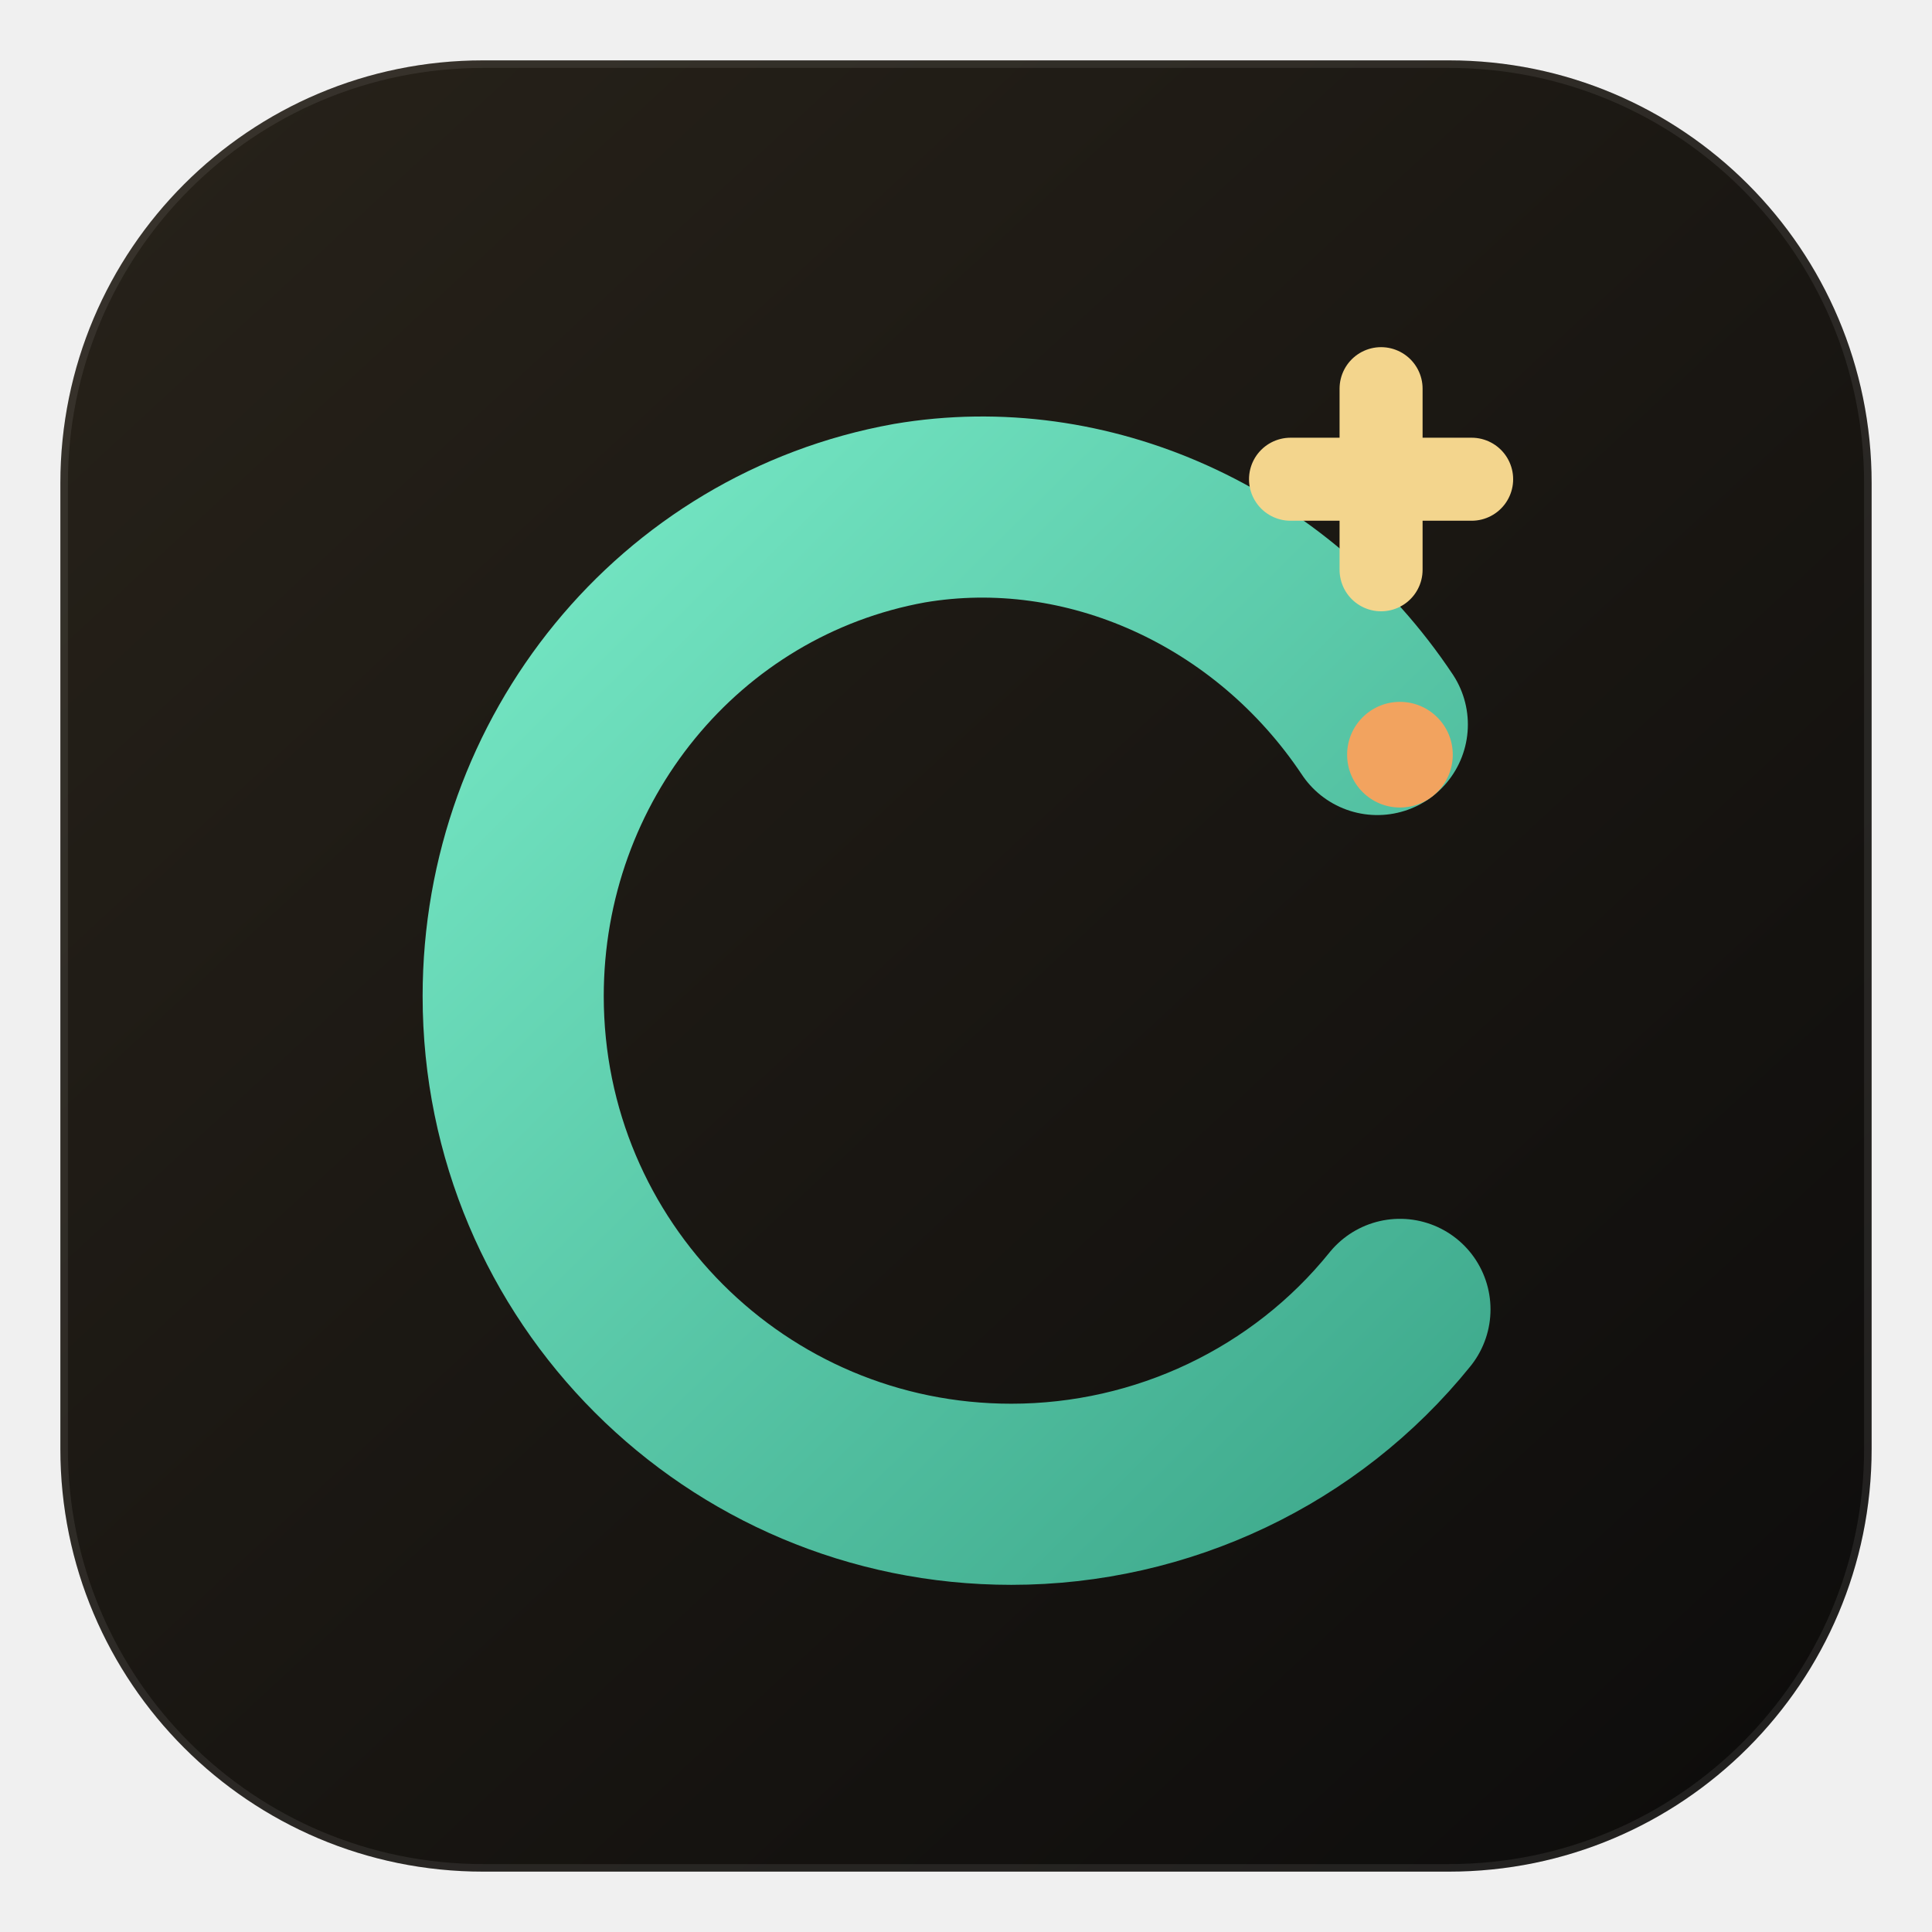
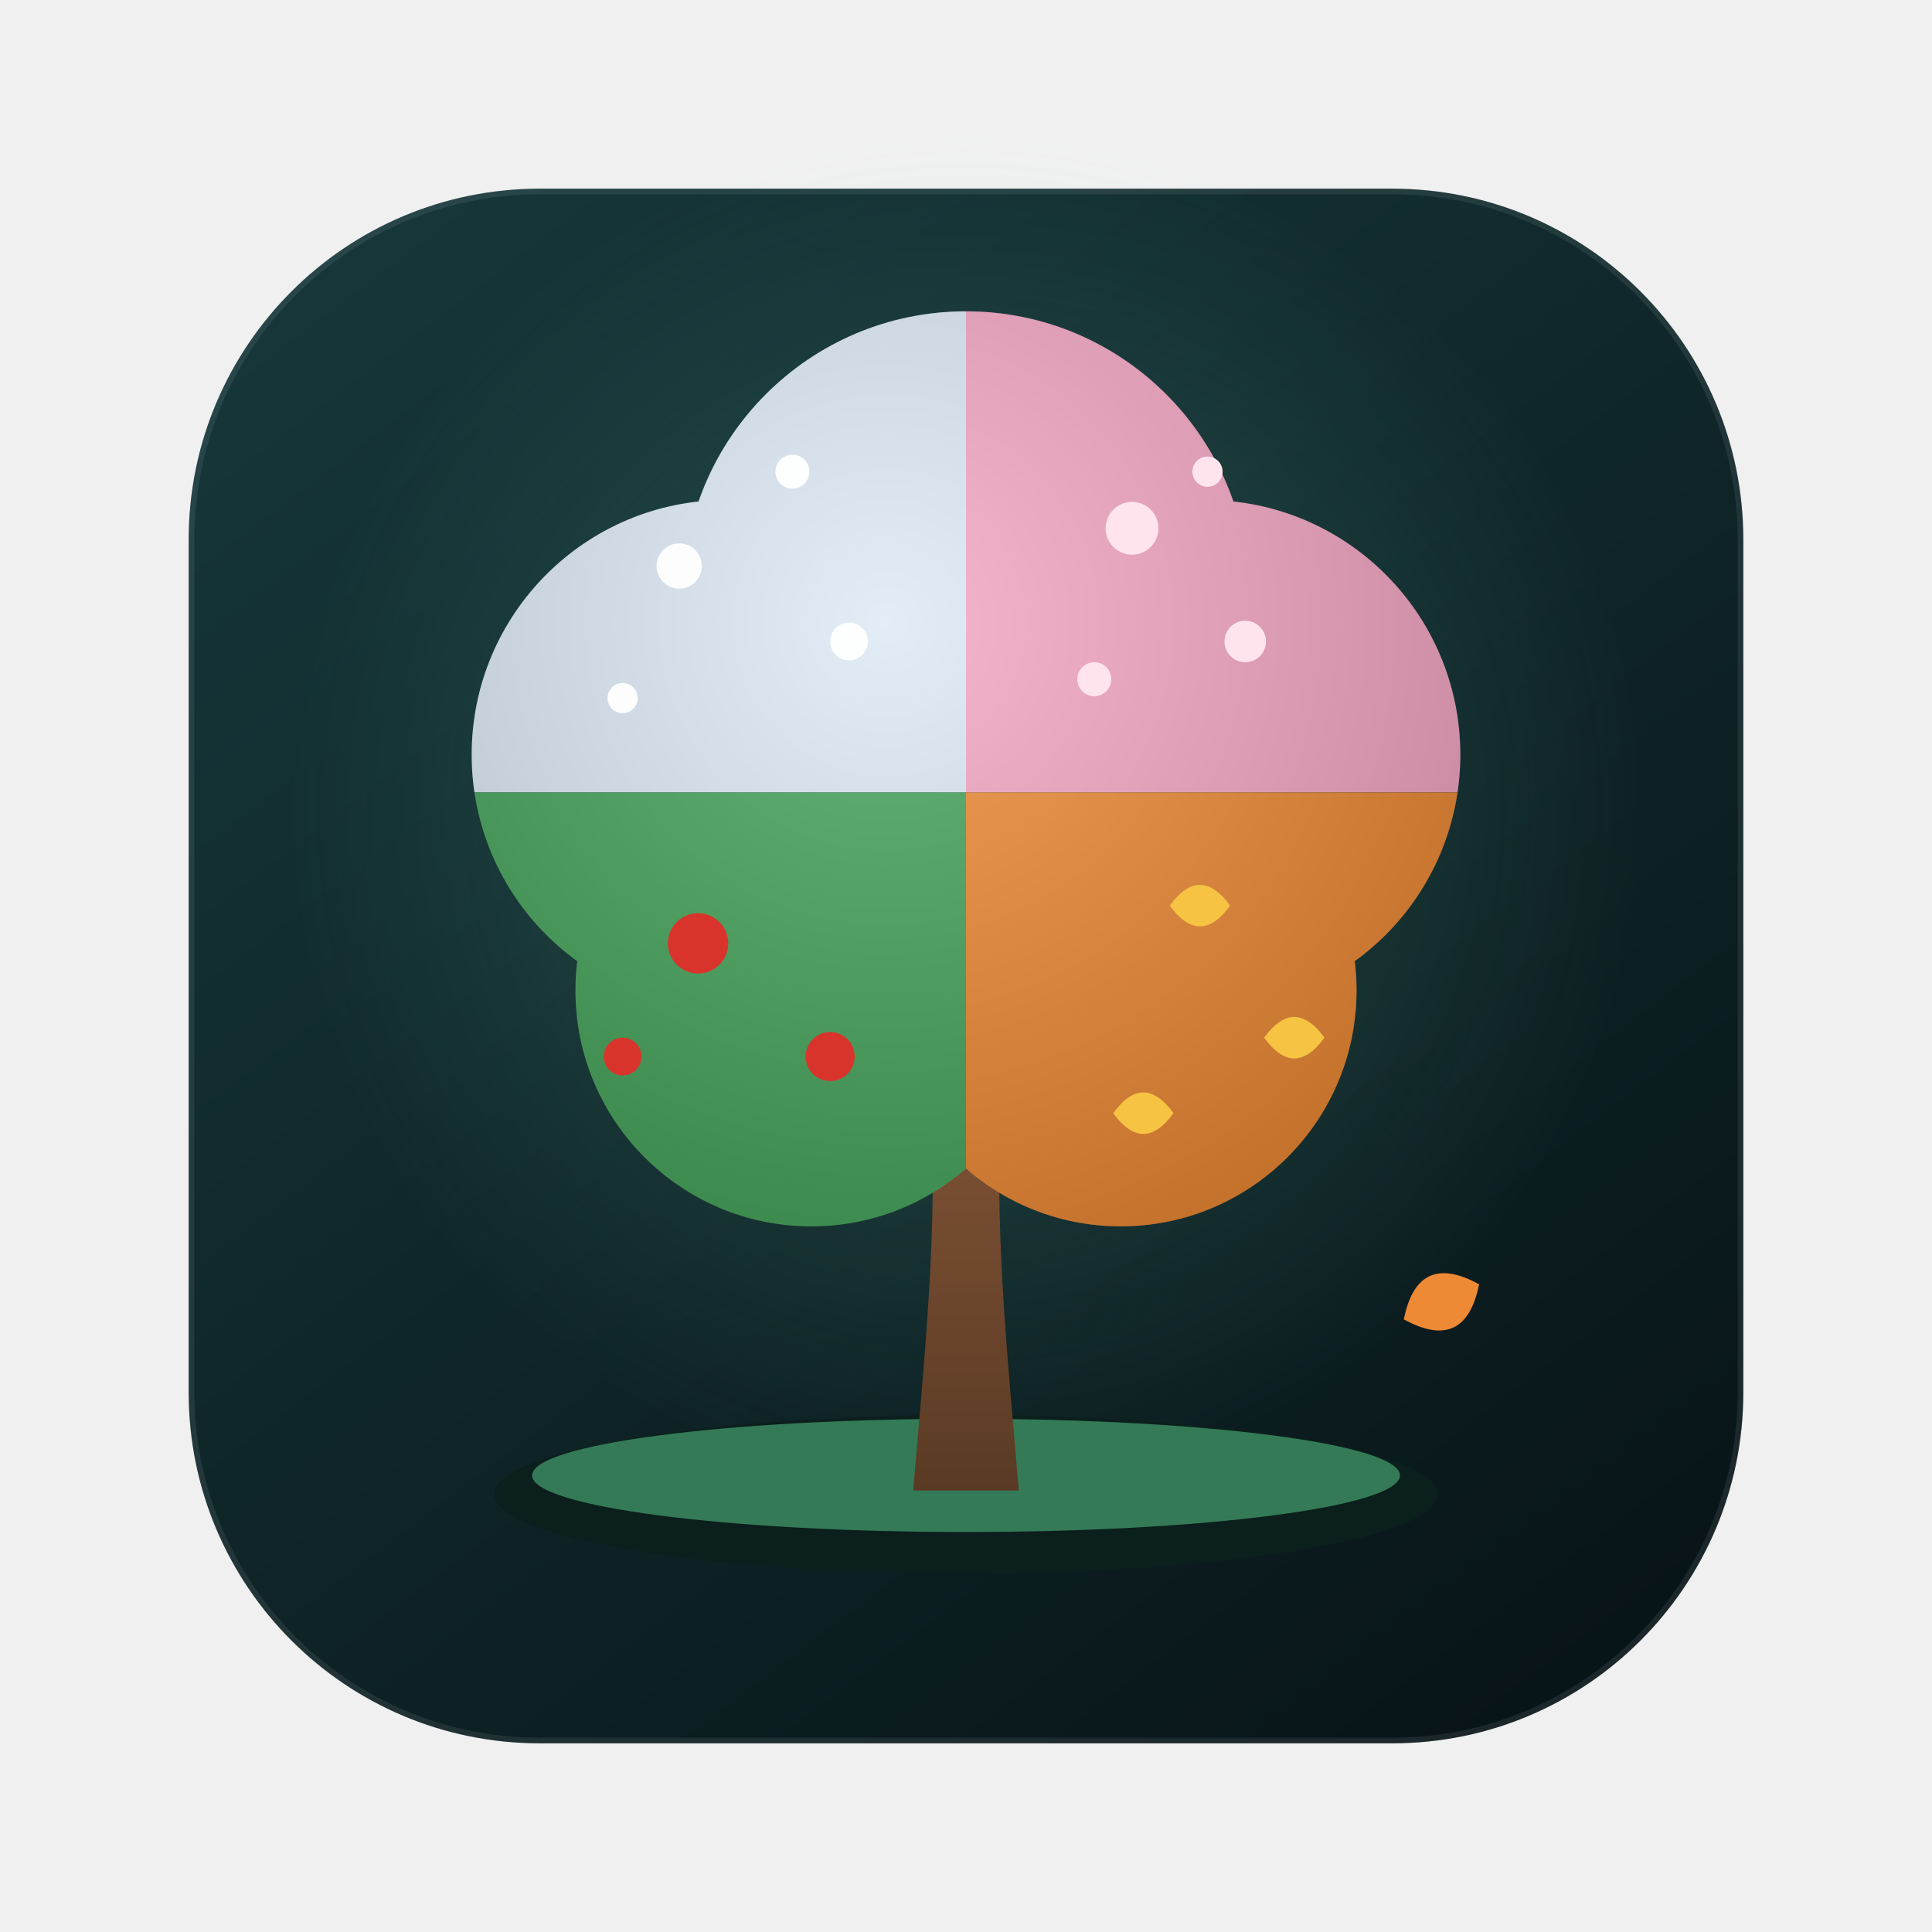
- <svg xmlns="http://www.w3.org/2000/svg" width="512" height="512" viewBox="0 0 512 512" fill="none">
+ <svg xmlns="http://www.w3.org/2000/svg" width="1024" height="1024" viewBox="0 0 1024 1024">
  <defs>
-     <linearGradient id="bg" x1="52" y1="36" x2="460" y2="476" gradientUnits="userSpaceOnUse">
-       <stop stop-color="#262119" />
-       <stop offset="1" stop-color="#0E0D0C" />
+     <linearGradient id="bg" x1="200" y1="100" x2="824" y2="924" gradientUnits="userSpaceOnUse">
+       <stop stop-color="#16373A" />
+       <stop offset="1" stop-color="#081417" />
    </linearGradient>
-     <linearGradient id="mint" x1="134" y1="132" x2="387" y2="388" gradientUnits="userSpaceOnUse">
-       <stop stop-color="#76E8C5" />
-       <stop offset="1" stop-color="#3EA98C" />
+     <radialGradient id="glow" cx="512" cy="430" r="360" gradientUnits="userSpaceOnUse">
+       <stop stop-color="#7FE0C4" stop-opacity="0.22" />
+       <stop offset="1" stop-color="#7FE0C4" stop-opacity="0" />
+     </radialGradient>
+     <linearGradient id="trunk" x1="512" y1="520" x2="512" y2="790" gradientUnits="userSpaceOnUse">
+       <stop stop-color="#8A5A3A" />
+       <stop offset="1" stop-color="#5A3A24" />
    </linearGradient>
+     <clipPath id="canopy">
+       <circle cx="512" cy="315" r="150" />
+       <circle cx="385" cy="400" r="135" />
+       <circle cx="639" cy="400" r="135" />
+       <circle cx="430" cy="525" r="125" />
+       <circle cx="594" cy="525" r="125" />
+       <circle cx="512" cy="440" r="170" />
+     </clipPath>
+     <radialGradient id="shade" cx="470" cy="330" r="360" gradientUnits="userSpaceOnUse">
+       <stop stop-color="#FFFFFF" stop-opacity="0.18" />
+       <stop offset="1" stop-color="#000000" stop-opacity="0.18" />
+     </radialGradient>
  </defs>
-   <rect x="16" y="16" width="480" height="480" rx="112" fill="url(#bg)" />
-   <rect x="17" y="17" width="478" height="478" rx="111" stroke="white" stroke-opacity="0.08" stroke-width="2" />
-   <path d="M365 192C337 150 288 128 241 136C180 147 136 201 136 264C136 337 195 396 268 396C308 396 346 378 371 347" stroke="url(#mint)" stroke-width="48" stroke-linecap="round" />
-   <path d="M366 103V151M342 127H390" stroke="#F3D58D" stroke-width="22" stroke-linecap="round" />
-   <circle cx="371" cy="200" r="14" fill="#F2A35F" />
+   <rect x="100" y="100" width="824" height="824" rx="186" fill="url(#bg)" />
+   <rect x="101.5" y="101.5" width="821" height="821" rx="184.5" fill="none" stroke="#FFFFFF" stroke-opacity="0.08" stroke-width="3" />
+   <circle cx="512" cy="430" r="360" fill="url(#glow)" />
+   <ellipse cx="512" cy="792" rx="250" ry="42" fill="#0B1F1C" />
+   <ellipse cx="512" cy="782" rx="230" ry="30" fill="#3B8A62" opacity="0.85" />
+   <path d="M484 790 C490 720 496 660 494 600 L530 600 C528 660 534 720 540 790 Z" fill="url(#trunk)" />
+   <path d="M506 600 C470 560 440 540 400 530" stroke="#6E4630" stroke-width="18" stroke-linecap="round" fill="none" />
+   <path d="M518 580 C552 548 590 530 632 522" stroke="#6E4630" stroke-width="18" stroke-linecap="round" fill="none" />
+   <g clip-path="url(#canopy)">
+     <rect x="240" y="150" width="272" height="270" fill="#DCE9F5" />
+     <rect x="512" y="150" width="272" height="270" fill="#F4A6C3" />
+     <rect x="240" y="420" width="272" height="270" fill="#46A45A" />
+     <rect x="512" y="420" width="272" height="270" fill="#EE8A35" />
+     <rect x="240" y="150" width="544" height="530" fill="url(#shade)" />
+   </g>
+   <g fill="#FFFFFF" opacity="0.95">
+     <circle cx="360" cy="300" r="12" />
+     <circle cx="420" cy="250" r="9" />
+     <circle cx="330" cy="370" r="8" />
+     <circle cx="450" cy="340" r="10" />
+   </g>
+   <g fill="#FFE4EE">
+     <circle cx="600" cy="280" r="14" />
+     <circle cx="660" cy="340" r="11" />
+     <circle cx="580" cy="360" r="9" />
+     <circle cx="640" cy="250" r="8" />
+   </g>
+   <g fill="#D8342B">
+     <circle cx="370" cy="500" r="16" />
+     <circle cx="440" cy="560" r="13" />
+     <circle cx="330" cy="560" r="10" />
+   </g>
+   <g fill="#F6C343">
+     <path d="M620 480 q16 -22 32 0 q-16 22 -32 0z" />
+     <path d="M670 550 q16 -22 32 0 q-16 22 -32 0z" />
+     <path d="M590 590 q16 -22 32 0 q-16 22 -32 0z" />
+   </g>
+   <path d="M742 690 q22 -30 44 0 q-22 30 -44 0z" fill="#EE8A35" transform="rotate(-25 764 690)" />
</svg>
